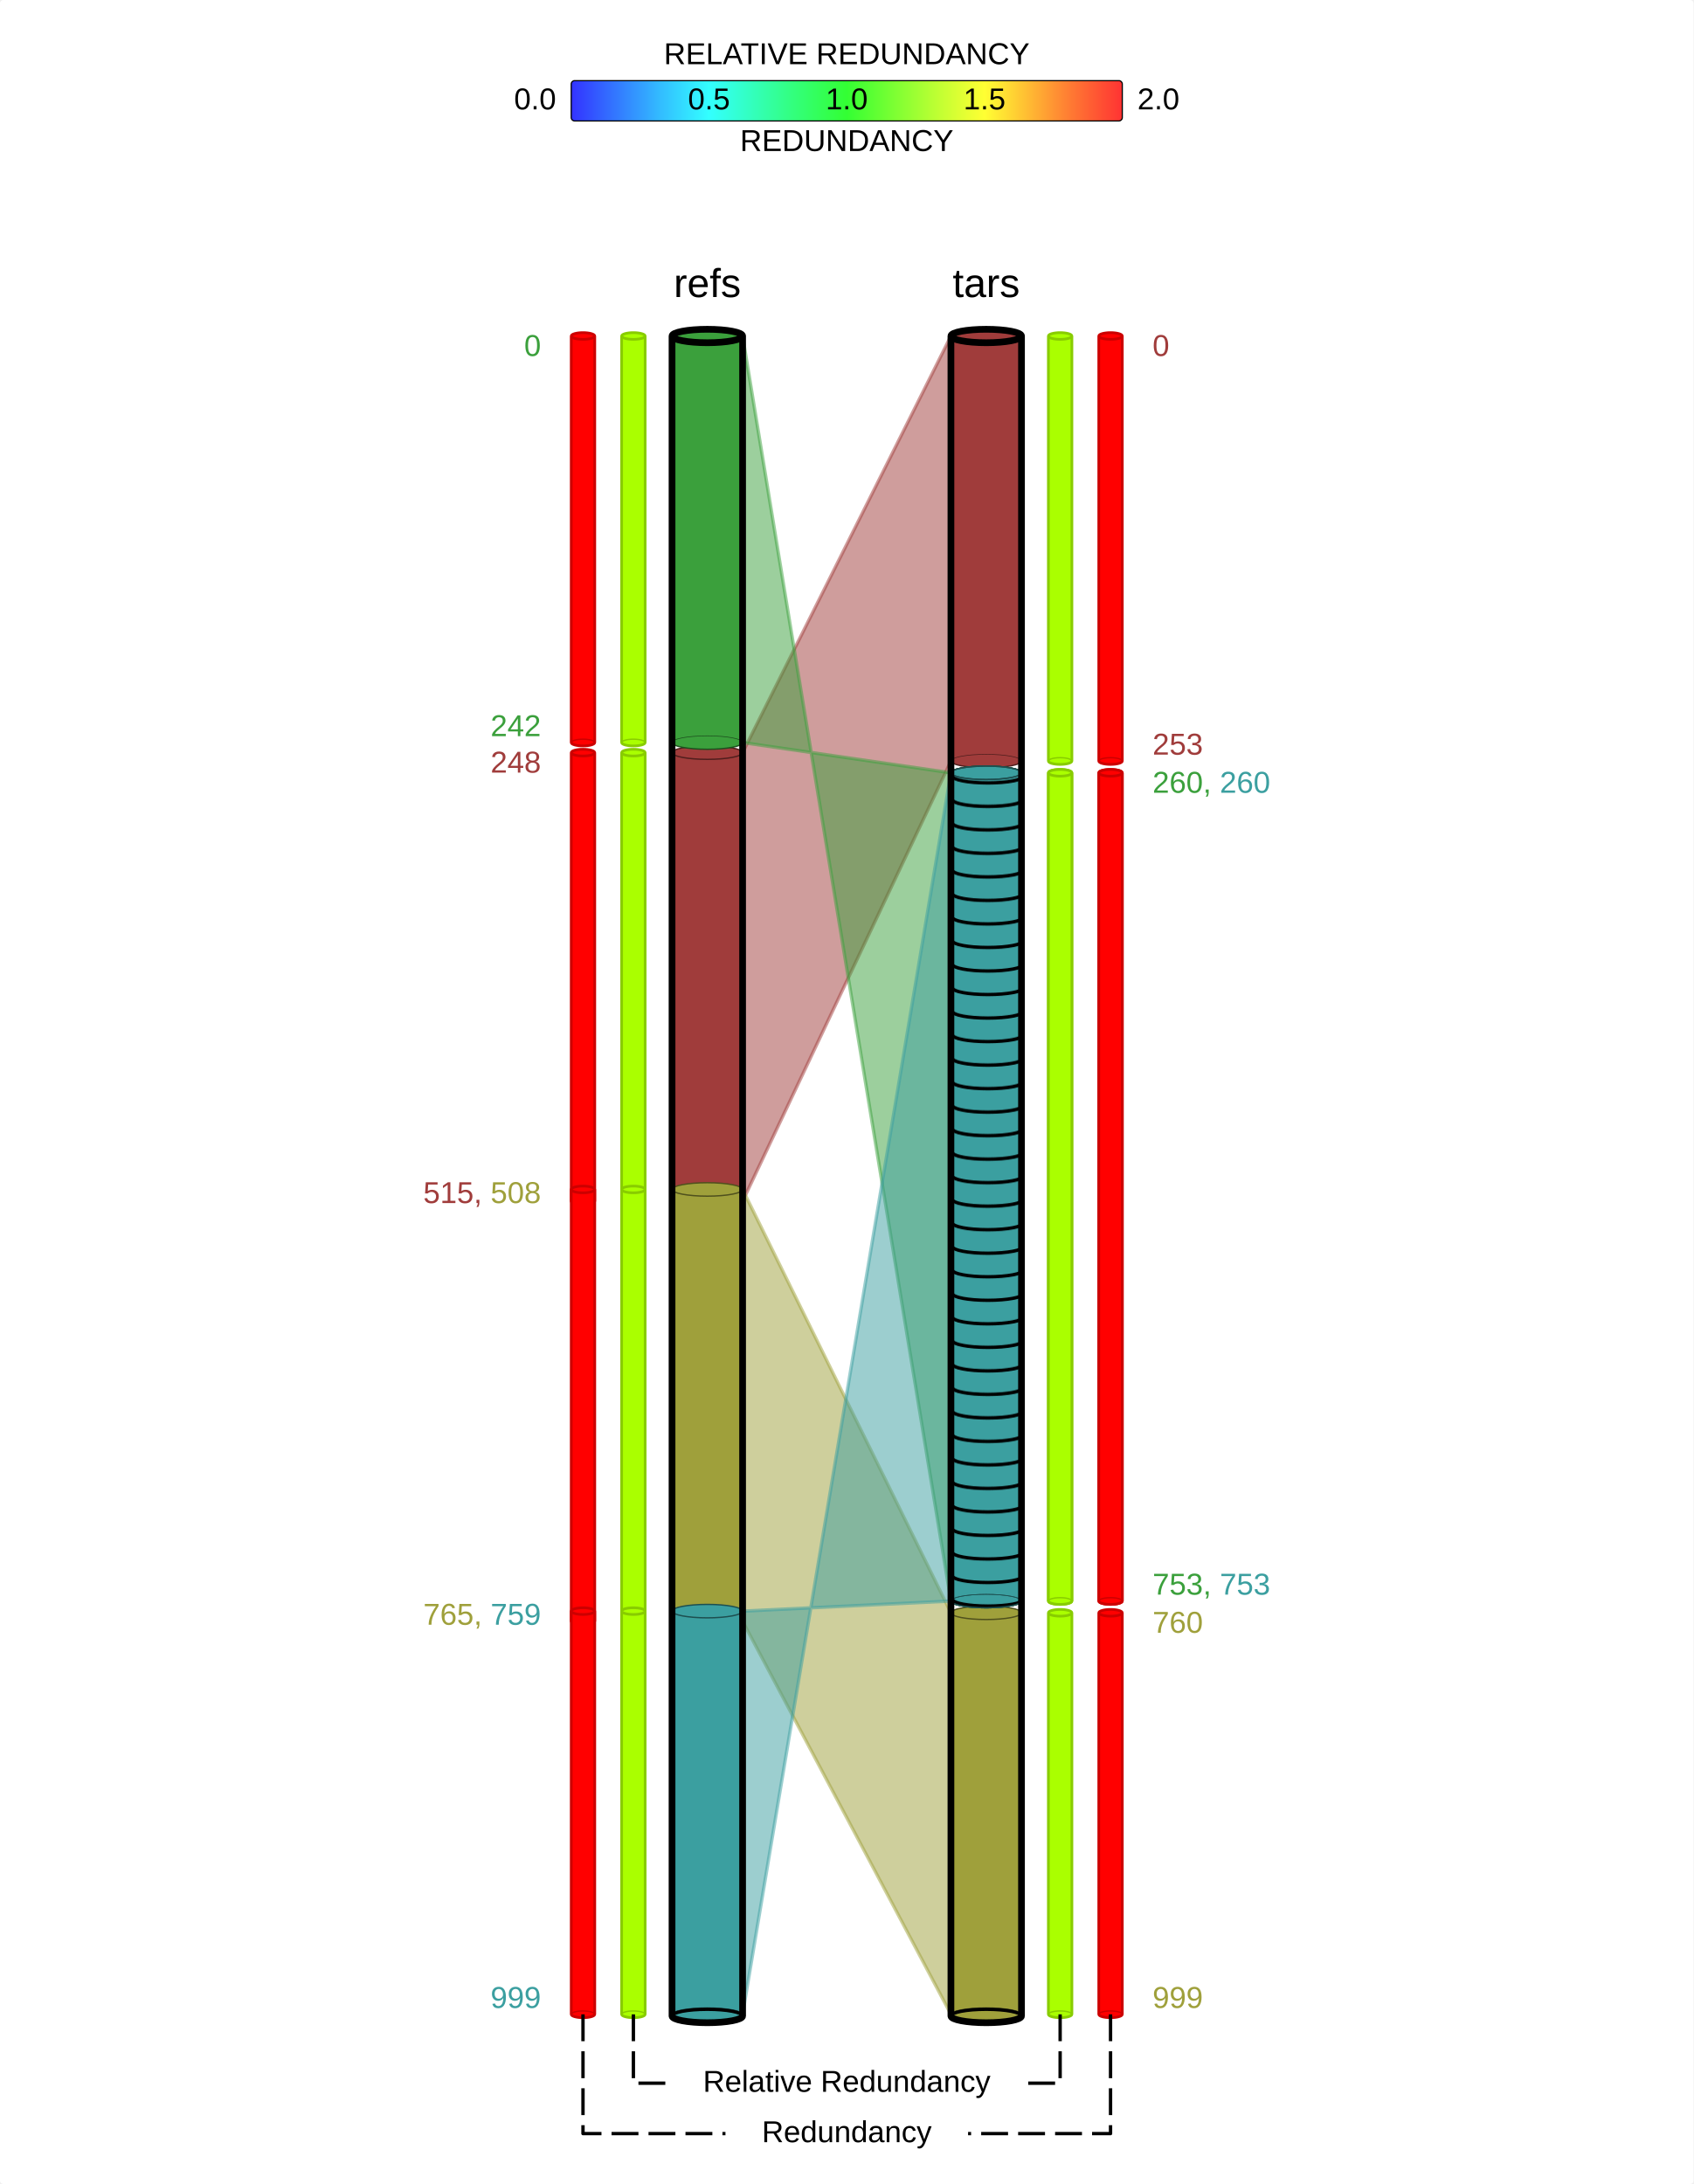
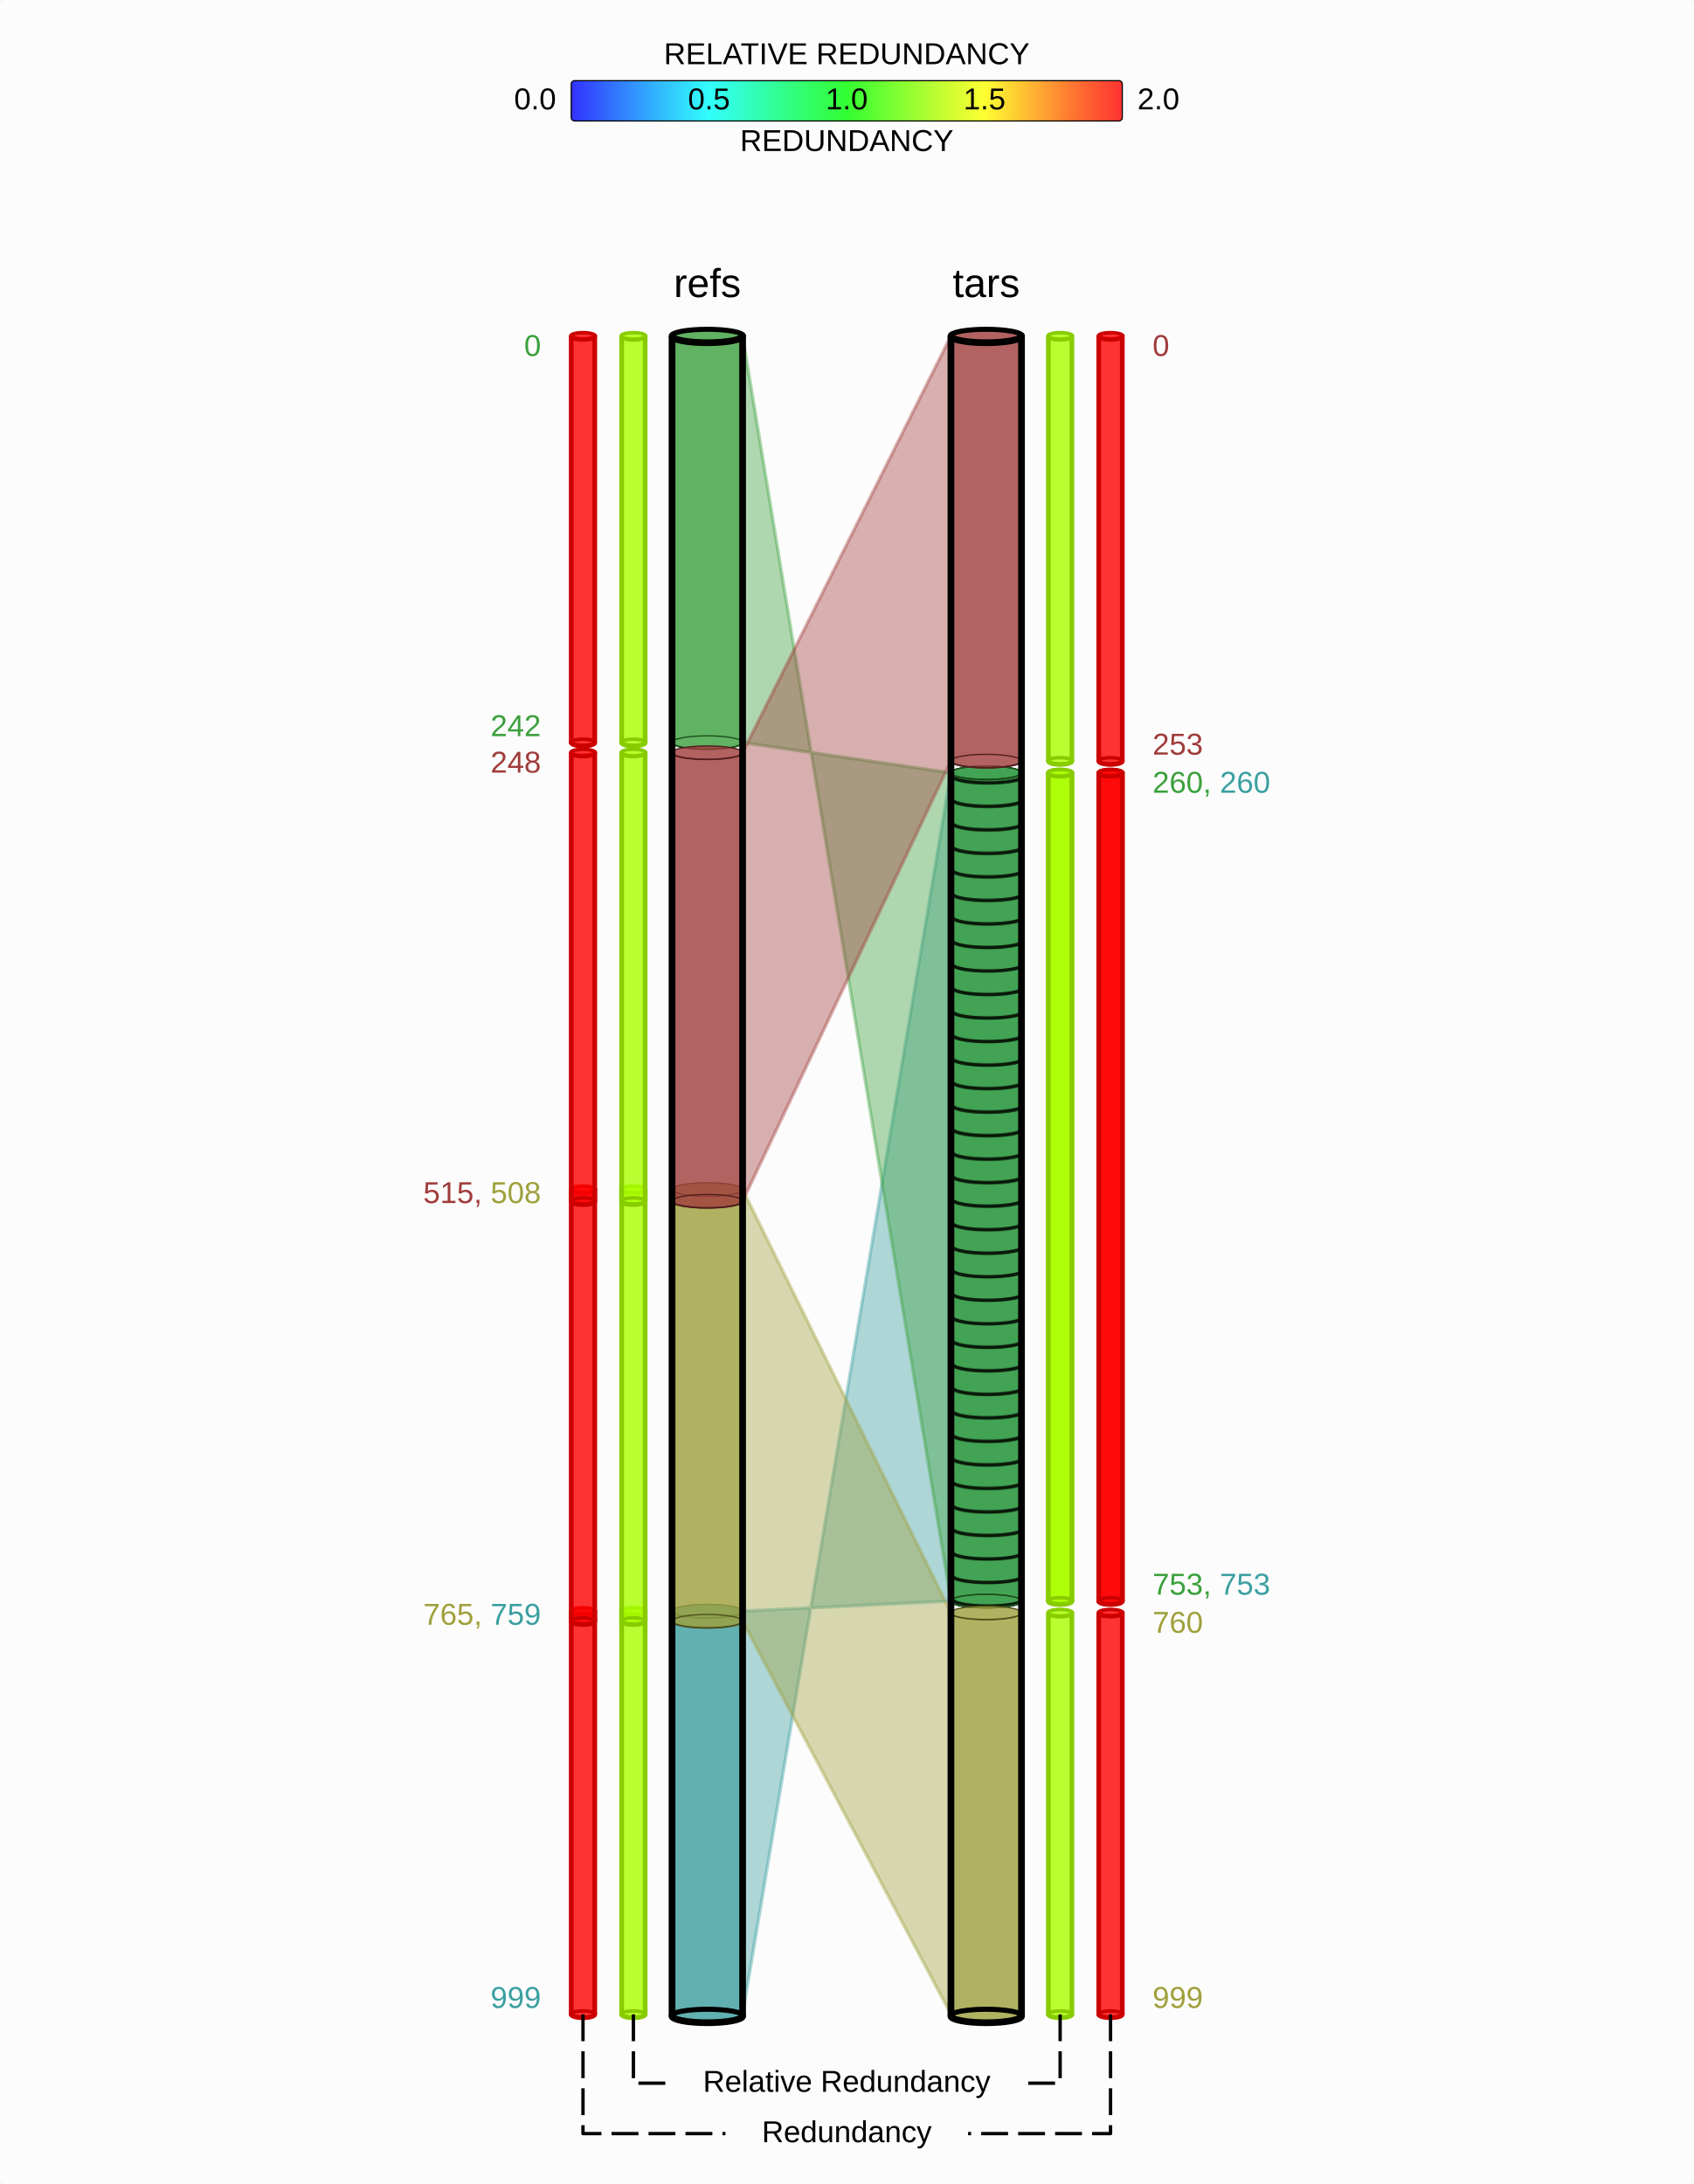
<svg xmlns="http://www.w3.org/2000/svg" width="504" height="650">
  <defs id="ffff">
    <pattern id="Wavy" x="-10.50" y="0.00" width="21.00" height="7.00" patternUnits="userSpaceOnUse">
      <path id="" d="m0,0 a 10.5,2 0 0,0 21,0 " fill="transparent" fill-opacity="0.8" stroke="black" stroke-linejoin="round" stroke-dasharray="" stroke-width="1.00" transform="" />
    </pattern>
  </defs>
  <defs id="ffff">
    <pattern id="WavyWhite" x="-10.50" y="0.00" width="21.00" height="7.00" patternUnits="userSpaceOnUse">
      <path id="" d="m0,0 a 10.5,2 0 0,0 21,0 " fill="transparent" fill-opacity="0.8" stroke="white" stroke-linejoin="round" stroke-dasharray="" stroke-width="1.00" transform="" />
    </pattern>
  </defs>
-   <rect fill="white" stroke="white" stroke-width="0" fill-opacity="1" width="504.00" height="650.00" x="0.00" y="0.00" ry="1" />
+   <rect fill="white" stroke="white" stroke-width="0" fill-opacity="0.8" width="504.00" height="650.00" x="0.00" y="0.00" ry="1" />
  <text id="210.50000085.000000" x="210.50" y="85.00" dx="0" dy="0" dominant-baseline="middle" transform="" font-size="12px" font-weight="normal" font-family="Arial" fill="black" text-align="start" line-height="125%%" text-anchor="middle">refs</text>
  <text id="293.50000085.000000" x="293.50" y="85.00" dx="0" dy="0" dominant-baseline="middle" transform="" font-size="12px" font-weight="normal" font-family="Arial" fill="black" text-align="start" line-height="125%%" text-anchor="middle">tars</text>
  <text id="161.000000100.000000" x="161.00" y="100.00" dx="0" dy="0" dominant-baseline="text-before-edge" transform="" font-size="9px" font-weight="normal" font-family="Arial" fill="black" text-align="start" line-height="125%%" text-anchor="end">
    <tspan id="2" style="fill:#3BA03C">0</tspan>
  </text>
  <text id="161.000000221.000000" x="161.00" y="221.00" dx="0" dy="0" dominant-baseline="text-after-edge" transform="" font-size="9px" font-weight="normal" font-family="Arial" fill="black" text-align="start" line-height="125%%" text-anchor="end">
    <tspan id="2" style="fill:#3BA03C">242</tspan>
  </text>
  <text id="161.000000224.000000" x="161.00" y="224.00" dx="0" dy="0" dominant-baseline="text-before-edge" transform="" font-size="9px" font-weight="normal" font-family="Arial" fill="black" text-align="start" line-height="125%%" text-anchor="end">
    <tspan id="0" style="fill:#A03C3B">248</tspan>
  </text>
  <text id="161.000000355.500000" x="161.00" y="355.50" dx="0" dy="0" dominant-baseline="middle" transform="" font-size="9px" font-weight="normal" font-family="Arial" fill="black" text-align="start" line-height="125%%" text-anchor="end">
    <tspan id="0" style="fill:#A03C3B">515, </tspan>
    <tspan id="1" style="fill:#9FA03B">508</tspan>
  </text>
  <text id="161.000000481.000000" x="161.00" y="481.00" dx="0" dy="0" dominant-baseline="middle" transform="" font-size="9px" font-weight="normal" font-family="Arial" fill="black" text-align="start" line-height="125%%" text-anchor="end">
    <tspan id="1" style="fill:#9FA03B">765, </tspan>
    <tspan id="3" style="fill:#3B9FA0">759</tspan>
  </text>
  <text id="161.000000599.500000" x="161.00" y="599.50" dx="0" dy="0" dominant-baseline="text-after-edge" transform="" font-size="9px" font-weight="normal" font-family="Arial" fill="black" text-align="start" line-height="125%%" text-anchor="end">
    <tspan id="3" style="fill:#3B9FA0">999</tspan>
  </text>
  <text id="343.000000100.000000" x="343.00" y="100.00" dx="0" dy="0" dominant-baseline="text-before-edge" transform="" font-size="9px" font-weight="normal" font-family="Arial" fill="black" text-align="start" line-height="125%%" text-anchor="start">
    <tspan id="0" style="fill:#A03C3B">0</tspan>
  </text>
  <text id="343.000000226.500000" x="343.00" y="226.50" dx="0" dy="0" dominant-baseline="text-after-edge" transform="" font-size="9px" font-weight="normal" font-family="Arial" fill="black" text-align="start" line-height="125%%" text-anchor="start">
    <tspan id="0" style="fill:#A03C3B">253</tspan>
  </text>
  <text id="343.000000230.000000" x="343.00" y="230.00" dx="0" dy="0" dominant-baseline="text-before-edge" transform="" font-size="9px" font-weight="normal" font-family="Arial" fill="black" text-align="start" line-height="125%%" text-anchor="start">
    <tspan id="2" style="fill:#3BA03C">260, </tspan>
    <tspan id="3" style="fill:#3B9FA0">260</tspan>
  </text>
  <text id="343.000000476.500000" x="343.00" y="476.50" dx="0" dy="0" dominant-baseline="text-after-edge" transform="" font-size="9px" font-weight="normal" font-family="Arial" fill="black" text-align="start" line-height="125%%" text-anchor="start">
    <tspan id="2" style="fill:#3BA03C">753, </tspan>
    <tspan id="3" style="fill:#3B9FA0">753</tspan>
  </text>
  <text id="343.000000480.000000" x="343.00" y="480.00" dx="0" dy="0" dominant-baseline="text-before-edge" transform="" font-size="9px" font-weight="normal" font-family="Arial" fill="black" text-align="start" line-height="125%%" text-anchor="start">
    <tspan id="1" style="fill:#9FA03B">760</tspan>
  </text>
  <text id="343.000000599.500000" x="343.00" y="599.50" dx="0" dy="0" dominant-baseline="text-after-edge" transform="" font-size="9px" font-weight="normal" font-family="Arial" fill="black" text-align="start" line-height="125%%" text-anchor="start">
    <tspan id="1" style="fill:#9FA03B">999</tspan>
  </text>
-   <path id="200.000000224.000000" d="M 200,224  v 133.5 a 10.5,2 0 0,0 21,0  v -133.5 a 10.5,2 0 0,0 -21,0  a 10.5,2 0 0,0 21,0 " fill="#A03C3B" fill-opacity="1" stroke="#501E1D" stroke-linejoin="round" stroke-dasharray="" stroke-width="0.40" transform="" />
-   <path id="200.000000224.000000" d="M 200,357.5  a 10.5,2 0 0,1 21,0 " fill="transparent" fill-opacity="1" stroke="#501E1D" stroke-linejoin="round" stroke-dasharray="" stroke-width="0.20" transform="" />
-   <path id="185.000000224.000000" d="M 185,224  v 133.5 a 3.5,1 0 0,0 7,0  v -133.5 a 3.5,1 0 0,0 -7,0  a 3.5,1 0 0,0 7,0 " fill="#aaff00" fill-opacity="1" stroke="#8C0" stroke-linejoin="round" stroke-dasharray="" stroke-width="0.80" transform="" />
-   <path id="185.000000224.000000" d="M 185,357.5  a 3.5,1 0 0,1 7,0 " fill="transparent" fill-opacity="1" stroke="#8C0" stroke-linejoin="round" stroke-dasharray="" stroke-width="0.40" transform="" />
-   <path id="170.000000224.000000" d="M 170,224  v 133.5 a 3.5,1 0 0,0 7,0  v -133.5 a 3.5,1 0 0,0 -7,0  a 3.5,1 0 0,0 7,0 " fill="#ff0000" fill-opacity="1" stroke="#C00" stroke-linejoin="round" stroke-dasharray="" stroke-width="0.80" transform="" />
-   <path id="170.000000224.000000" d="M 170,357.5  a 3.5,1 0 0,1 7,0 " fill="transparent" fill-opacity="1" stroke="#C00" stroke-linejoin="round" stroke-dasharray="" stroke-width="0.40" transform="" />
-   <path id="283.000000100.000000" d="M 283,100  v 126.5 a 10.5,2 0 0,0 21,0  v -126.5 a 10.5,2 0 0,0 -21,0  a 10.5,2 0 0,0 21,0 " fill="#A03C3B" fill-opacity="1" stroke="#501E1D" stroke-linejoin="round" stroke-dasharray="" stroke-width="0.40" transform="" />
-   <path id="283.000000100.000000" d="M 283,226.5  a 10.5,2 0 0,1 21,0 " fill="transparent" fill-opacity="1" stroke="#501E1D" stroke-linejoin="round" stroke-dasharray="" stroke-width="0.20" transform="" />
-   <path id="312.000000100.000000" d="M 312,100  v 126.5 a 3.5,1 0 0,0 7,0  v -126.5 a 3.5,1 0 0,0 -7,0  a 3.5,1 0 0,0 7,0 " fill="#aaff00" fill-opacity="1" stroke="#8C0" stroke-linejoin="round" stroke-dasharray="" stroke-width="0.80" transform="" />
-   <path id="312.000000100.000000" d="M 312,226.5  a 3.5,1 0 0,1 7,0 " fill="transparent" fill-opacity="1" stroke="#8C0" stroke-linejoin="round" stroke-dasharray="" stroke-width="0.40" transform="" />
-   <path id="327.000000100.000000" d="M 327,100  v 126.5 a 3.5,1 0 0,0 7,0  v -126.5 a 3.5,1 0 0,0 -7,0  a 3.5,1 0 0,0 7,0 " fill="#ff0000" fill-opacity="1" stroke="#C00" stroke-linejoin="round" stroke-dasharray="" stroke-width="0.80" transform="" />
-   <path id="327.000000100.000000" d="M 327,226.5  a 3.5,1 0 0,1 7,0 " fill="transparent" fill-opacity="1" stroke="#C00" stroke-linejoin="round" stroke-dasharray="" stroke-width="0.40" transform="" />
-   <polygon points="221.00,224.00 221.00,357.50 283.00,226.50 283.00,100.00 " fill="#A03C3B" stroke="#A03C3B" stroke-width="1" stroke-opacity="0.5" fill-opacity="0.5" />
-   <path id="200.000000354.000000" d="M 200,354  v 128.5 a 10.5,2 0 0,0 21,0  v -128.5 a 10.5,2 0 0,0 -21,0  a 10.5,2 0 0,0 21,0 " fill="#9FA03B" fill-opacity="1" stroke="#4F501D" stroke-linejoin="round" stroke-dasharray="" stroke-width="0.40" transform="" />
-   <path id="200.000000354.000000" d="M 200,482.5  a 10.5,2 0 0,1 21,0 " fill="transparent" fill-opacity="1" stroke="#4F501D" stroke-linejoin="round" stroke-dasharray="" stroke-width="0.20" transform="" />
-   <path id="185.000000354.000000" d="M 185,354  v 128.5 a 3.5,1 0 0,0 7,0  v -128.5 a 3.5,1 0 0,0 -7,0  a 3.5,1 0 0,0 7,0 " fill="#aaff00" fill-opacity="1" stroke="#8C0" stroke-linejoin="round" stroke-dasharray="" stroke-width="0.80" transform="" />
-   <path id="185.000000354.000000" d="M 185,482.5  a 3.5,1 0 0,1 7,0 " fill="transparent" fill-opacity="1" stroke="#8C0" stroke-linejoin="round" stroke-dasharray="" stroke-width="0.40" transform="" />
-   <path id="170.000000354.000000" d="M 170,354  v 128.5 a 3.5,1 0 0,0 7,0  v -128.5 a 3.5,1 0 0,0 -7,0  a 3.5,1 0 0,0 7,0 " fill="#ff0000" fill-opacity="1" stroke="#C00" stroke-linejoin="round" stroke-dasharray="" stroke-width="0.80" transform="" />
-   <path id="170.000000354.000000" d="M 170,482.5  a 3.5,1 0 0,1 7,0 " fill="transparent" fill-opacity="1" stroke="#C00" stroke-linejoin="round" stroke-dasharray="" stroke-width="0.40" transform="" />
-   <path id="283.000000480.000000" d="M 283,480  v 119.5 a 10.5,2 0 0,0 21,0  v -119.5 a 10.5,2 0 0,0 -21,0  a 10.5,2 0 0,0 21,0 " fill="#9FA03B" fill-opacity="1" stroke="#4F501D" stroke-linejoin="round" stroke-dasharray="" stroke-width="0.40" transform="" />
-   <path id="283.000000480.000000" d="M 283,599.5  a 10.5,2 0 0,1 21,0 " fill="transparent" fill-opacity="1" stroke="#4F501D" stroke-linejoin="round" stroke-dasharray="" stroke-width="0.20" transform="" />
-   <path id="312.000000480.000000" d="M 312,480  v 119.5 a 3.5,1 0 0,0 7,0  v -119.5 a 3.5,1 0 0,0 -7,0  a 3.5,1 0 0,0 7,0 " fill="#aaff00" fill-opacity="1" stroke="#8C0" stroke-linejoin="round" stroke-dasharray="" stroke-width="0.80" transform="" />
-   <path id="312.000000480.000000" d="M 312,599.5  a 3.5,1 0 0,1 7,0 " fill="transparent" fill-opacity="1" stroke="#8C0" stroke-linejoin="round" stroke-dasharray="" stroke-width="0.40" transform="" />
-   <path id="327.000000480.000000" d="M 327,480  v 119.5 a 3.5,1 0 0,0 7,0  v -119.5 a 3.5,1 0 0,0 -7,0  a 3.5,1 0 0,0 7,0 " fill="#ff0000" fill-opacity="1" stroke="#C00" stroke-linejoin="round" stroke-dasharray="" stroke-width="0.80" transform="" />
-   <path id="327.000000480.000000" d="M 327,599.5  a 3.5,1 0 0,1 7,0 " fill="transparent" fill-opacity="1" stroke="#C00" stroke-linejoin="round" stroke-dasharray="" stroke-width="0.40" transform="" />
-   <polygon points="221.00,354.00 221.00,482.50 283.00,599.50 283.00,480.00 " fill="#9FA03B" stroke="#9FA03B" stroke-width="1" stroke-opacity="0.5" fill-opacity="0.5" />
-   <path id="200.000000100.000000" d="M 200,100  v 121 a 10.5,2 0 0,0 21,0  v -121 a 10.5,2 0 0,0 -21,0  a 10.5,2 0 0,0 21,0 " fill="#3BA03C" fill-opacity="1" stroke="#1D501E" stroke-linejoin="round" stroke-dasharray="" stroke-width="0.40" transform="" />
-   <path id="200.000000100.000000" d="M 200,221  a 10.5,2 0 0,1 21,0 " fill="transparent" fill-opacity="1" stroke="#1D501E" stroke-linejoin="round" stroke-dasharray="" stroke-width="0.20" transform="" />
-   <path id="185.000000100.000000" d="M 185,100  v 121 a 3.5,1 0 0,0 7,0  v -121 a 3.5,1 0 0,0 -7,0  a 3.5,1 0 0,0 7,0 " fill="#aaff00" fill-opacity="1" stroke="#8C0" stroke-linejoin="round" stroke-dasharray="" stroke-width="0.80" transform="" />
-   <path id="185.000000100.000000" d="M 185,221  a 3.5,1 0 0,1 7,0 " fill="transparent" fill-opacity="1" stroke="#8C0" stroke-linejoin="round" stroke-dasharray="" stroke-width="0.40" transform="" />
-   <path id="170.000000100.000000" d="M 170,100  v 121 a 3.5,1 0 0,0 7,0  v -121 a 3.5,1 0 0,0 -7,0  a 3.5,1 0 0,0 7,0 " fill="#ff0000" fill-opacity="1" stroke="#C00" stroke-linejoin="round" stroke-dasharray="" stroke-width="0.80" transform="" />
-   <path id="170.000000100.000000" d="M 170,221  a 3.5,1 0 0,1 7,0 " fill="transparent" fill-opacity="1" stroke="#C00" stroke-linejoin="round" stroke-dasharray="" stroke-width="0.40" transform="" />
-   <path id="283.000000230.000000" d="M 283,230  v 246.5 a 10.5,2 0 0,0 21,0  v -246.5 a 10.5,2 0 0,0 -21,0  a 10.5,2 0 0,0 21,0 " fill="#3BA03C" fill-opacity="1" stroke="#1D501E" stroke-linejoin="round" stroke-dasharray="" stroke-width="0.40" transform="" />
-   <path id="283.000000230.000000" d="M 283,476.5  a 10.5,2 0 0,1 21,0 " fill="transparent" fill-opacity="1" stroke="#1D501E" stroke-linejoin="round" stroke-dasharray="" stroke-width="0.20" transform="" />
-   <path id="283.000000230.000000" d="M 283,230  v 246.5 a 10.5,2 0 0,0 21,0  v -246.5 a 10.5,2 0 0,0 -21,0  a 10.5,2 0 0,0 21,0 " fill="url(#Wavy)" fill-opacity="1" stroke="#1D501E" stroke-linejoin="round" stroke-dasharray="" stroke-width="0.40" transform="" />
-   <path id="283.000000230.000000" d="M 283,476.5  a 10.5,2 0 0,1 21,0 " fill="transparent" fill-opacity="1" stroke="#1D501E" stroke-linejoin="round" stroke-dasharray="" stroke-width="0.20" transform="" />
-   <path id="312.000000230.000000" d="M 312,230  v 246.5 a 3.5,1 0 0,0 7,0  v -246.5 a 3.5,1 0 0,0 -7,0  a 3.5,1 0 0,0 7,0 " fill="#aaff00" fill-opacity="1" stroke="#8C0" stroke-linejoin="round" stroke-dasharray="" stroke-width="0.80" transform="" />
-   <path id="312.000000230.000000" d="M 312,476.5  a 3.5,1 0 0,1 7,0 " fill="transparent" fill-opacity="1" stroke="#8C0" stroke-linejoin="round" stroke-dasharray="" stroke-width="0.40" transform="" />
-   <path id="327.000000230.000000" d="M 327,230  v 246.5 a 3.5,1 0 0,0 7,0  v -246.5 a 3.5,1 0 0,0 -7,0  a 3.5,1 0 0,0 7,0 " fill="#ff0000" fill-opacity="1" stroke="#C00" stroke-linejoin="round" stroke-dasharray="" stroke-width="0.80" transform="" />
-   <path id="327.000000230.000000" d="M 327,476.5  a 3.5,1 0 0,1 7,0 " fill="transparent" fill-opacity="1" stroke="#C00" stroke-linejoin="round" stroke-dasharray="" stroke-width="0.40" transform="" />
-   <polygon points="221.00,100.00 221.00,221.00 283.00,230.00 283.00,476.50 " fill="#3BA03C" stroke="#3BA03C" stroke-width="1" stroke-opacity="0.5" fill-opacity="0.5" />
-   <path id="200.000000479.500000" d="M 200,479.5  v 120 a 10.5,2 0 0,0 21,0  v -120 a 10.5,2 0 0,0 -21,0  a 10.5,2 0 0,0 21,0 " fill="#3B9FA0" fill-opacity="1" stroke="#1D4F50" stroke-linejoin="round" stroke-dasharray="" stroke-width="0.40" transform="" />
-   <path id="200.000000479.500000" d="M 200,599.5  a 10.5,2 0 0,1 21,0 " fill="transparent" fill-opacity="1" stroke="#1D4F50" stroke-linejoin="round" stroke-dasharray="" stroke-width="0.20" transform="" />
-   <path id="185.000000479.500000" d="M 185,479.5  v 120 a 3.5,1 0 0,0 7,0  v -120 a 3.5,1 0 0,0 -7,0  a 3.5,1 0 0,0 7,0 " fill="#aaff00" fill-opacity="1" stroke="#8C0" stroke-linejoin="round" stroke-dasharray="" stroke-width="0.80" transform="" />
-   <path id="185.000000479.500000" d="M 185,599.5  a 3.5,1 0 0,1 7,0 " fill="transparent" fill-opacity="1" stroke="#8C0" stroke-linejoin="round" stroke-dasharray="" stroke-width="0.40" transform="" />
-   <path id="170.000000479.500000" d="M 170,479.5  v 120 a 3.5,1 0 0,0 7,0  v -120 a 3.5,1 0 0,0 -7,0  a 3.5,1 0 0,0 7,0 " fill="#ff0000" fill-opacity="1" stroke="#C00" stroke-linejoin="round" stroke-dasharray="" stroke-width="0.80" transform="" />
-   <path id="170.000000479.500000" d="M 170,599.5  a 3.5,1 0 0,1 7,0 " fill="transparent" fill-opacity="1" stroke="#C00" stroke-linejoin="round" stroke-dasharray="" stroke-width="0.40" transform="" />
-   <path id="283.000000230.000000" d="M 283,230  v 246.5 a 10.5,2 0 0,0 21,0  v -246.5 a 10.5,2 0 0,0 -21,0  a 10.5,2 0 0,0 21,0 " fill="#3B9FA0" fill-opacity="1" stroke="#1D4F50" stroke-linejoin="round" stroke-dasharray="" stroke-width="0.40" transform="" />
-   <path id="283.000000230.000000" d="M 283,476.5  a 10.5,2 0 0,1 21,0 " fill="transparent" fill-opacity="1" stroke="#1D4F50" stroke-linejoin="round" stroke-dasharray="" stroke-width="0.20" transform="" />
-   <path id="283.000000230.000000" d="M 283,230  v 246.5 a 10.5,2 0 0,0 21,0  v -246.5 a 10.5,2 0 0,0 -21,0  a 10.5,2 0 0,0 21,0 " fill="url(#Wavy)" fill-opacity="1" stroke="#1D4F50" stroke-linejoin="round" stroke-dasharray="" stroke-width="0.40" transform="" />
-   <path id="283.000000230.000000" d="M 283,476.5  a 10.5,2 0 0,1 21,0 " fill="transparent" fill-opacity="1" stroke="#1D4F50" stroke-linejoin="round" stroke-dasharray="" stroke-width="0.20" transform="" />
-   <path id="312.000000230.000000" d="M 312,230  v 246.5 a 3.5,1 0 0,0 7,0  v -246.5 a 3.5,1 0 0,0 -7,0  a 3.5,1 0 0,0 7,0 " fill="#aaff00" fill-opacity="1" stroke="#8C0" stroke-linejoin="round" stroke-dasharray="" stroke-width="0.80" transform="" />
-   <path id="312.000000230.000000" d="M 312,476.5  a 3.5,1 0 0,1 7,0 " fill="transparent" fill-opacity="1" stroke="#8C0" stroke-linejoin="round" stroke-dasharray="" stroke-width="0.40" transform="" />
-   <path id="327.000000230.000000" d="M 327,230  v 246.5 a 3.5,1 0 0,0 7,0  v -246.5 a 3.5,1 0 0,0 -7,0  a 3.5,1 0 0,0 7,0 " fill="#ff0000" fill-opacity="1" stroke="#C00" stroke-linejoin="round" stroke-dasharray="" stroke-width="0.80" transform="" />
-   <path id="327.000000230.000000" d="M 327,476.5  a 3.5,1 0 0,1 7,0 " fill="transparent" fill-opacity="1" stroke="#C00" stroke-linejoin="round" stroke-dasharray="" stroke-width="0.40" transform="" />
-   <polygon points="221.00,479.50 221.00,599.50 283.00,230.00 283.00,476.50 " fill="#3B9FA0" stroke="#3B9FA0" stroke-width="1" stroke-opacity="0.5" fill-opacity="0.5" />
-   <path id="200.000000100.000000" d="M 200,100  v 500 a 10.5,2 0 0,0 21,0  v -500 a 10.5,2 0 0,0 -21,0  a 10.5,2 0 0,0 21,0 " fill="transparent" fill-opacity="0.8" stroke="black" stroke-linejoin="round" stroke-dasharray="" stroke-width="2.00" transform="" />
-   <path id="200.000000100.000000" d="M 200,600  a 10.5,2 0 0,1 21,0 " fill="transparent" fill-opacity="0.8" stroke="black" stroke-linejoin="round" stroke-dasharray="" stroke-width="1.00" transform="" />
-   <path id="283.000000100.000000" d="M 283,100  v 500 a 10.5,2 0 0,0 21,0  v -500 a 10.5,2 0 0,0 -21,0  a 10.5,2 0 0,0 21,0 " fill="transparent" fill-opacity="0.8" stroke="black" stroke-linejoin="round" stroke-dasharray="" stroke-width="2.00" transform="" />
-   <path id="283.000000100.000000" d="M 283,600  a 10.5,2 0 0,1 21,0 " fill="transparent" fill-opacity="0.8" stroke="black" stroke-linejoin="round" stroke-dasharray="" stroke-width="1.00" transform="" />
+   <path id="200.000000479.500000" d="M 200,479.5  v 120 a 10.5,2 0 0,0 21,0  v -120 a 10.5,2 0 0,1 -21,0 " fill="#3B9FA0" fill-opacity="0.8" stroke="#1D4F50" stroke-linejoin="round" stroke-dasharray="" stroke-width="0.50" transform="" />
+   <ellipse cx="210.5" cy="479.5" rx="10.562" ry="2" fill="#3B9FA0" fill-opacity="0.8" stroke="#1D4F50" stroke-width="0.375" />
+   <ellipse cx="210.5" cy="599.5" rx="10.562" ry="2" fill="transparent" fill-opacity="0.8" stroke="#1D4F50" stroke-width="0.375" />
+   <path id="185.000000479.500000" d="M 185,479.5  v 120 a 3.5,1 0 0,0 7,0  v -120 a 3.5,1 0 0,1 -7,0 " fill="#aaff00" fill-opacity="0.8" stroke="#8C0" stroke-linejoin="round" stroke-dasharray="" stroke-width="1.40" transform="" />
+   <ellipse cx="188.5" cy="479.5" rx="3.675" ry="1" fill="#aaff00" fill-opacity="0.8" stroke="#8C0" stroke-width="1.05" />
+   <ellipse cx="188.5" cy="599.5" rx="3.675" ry="1" fill="transparent" fill-opacity="0.8" stroke="#8C0" stroke-width="1.05" />
+   <path id="170.000000479.500000" d="M 170,479.5  v 120 a 3.5,1 0 0,0 7,0  v -120 a 3.5,1 0 0,1 -7,0 " fill="#ff0000" fill-opacity="0.8" stroke="#C00" stroke-linejoin="round" stroke-dasharray="" stroke-width="1.40" transform="" />
+   <ellipse cx="173.5" cy="479.5" rx="3.675" ry="1" fill="#ff0000" fill-opacity="0.8" stroke="#C00" stroke-width="1.05" />
+   <ellipse cx="173.5" cy="599.5" rx="3.675" ry="1" fill="transparent" fill-opacity="0.8" stroke="#C00" stroke-width="1.05" />
+   <path id="283.000000230.000000" d="M 283,230  v 246.5 a 10.5,2 0 0,0 21,0  v -246.5 a 10.5,2 0 0,1 -21,0 " fill="#3B9FA0" fill-opacity="0.8" stroke="#1D4F50" stroke-linejoin="round" stroke-dasharray="" stroke-width="0.50" transform="" />
+   <ellipse cx="293.5" cy="230" rx="10.562" ry="2" fill="#3B9FA0" fill-opacity="0.8" stroke="#1D4F50" stroke-width="0.375" />
+   <ellipse cx="293.5" cy="476.5" rx="10.562" ry="2" fill="transparent" fill-opacity="0.8" stroke="#1D4F50" stroke-width="0.375" />
+   <path id="283.000000230.000000" d="M 283,230  v 246.5 a 10.5,2 0 0,0 21,0  v -246.5 a 10.5,2 0 0,1 -21,0 " fill="url(#Wavy)" fill-opacity="0.8" stroke="#1D4F50" stroke-linejoin="round" stroke-dasharray="" stroke-width="0.50" transform="" />
+   <ellipse cx="293.5" cy="230" rx="10.562" ry="2" fill="url(#Wavy)" fill-opacity="0.8" stroke="#1D4F50" stroke-width="0.375" />
+   <ellipse cx="293.5" cy="476.5" rx="10.562" ry="2" fill="transparent" fill-opacity="0.8" stroke="#1D4F50" stroke-width="0.375" />
+   <path id="312.000000230.000000" d="M 312,230  v 246.5 a 3.5,1 0 0,0 7,0  v -246.5 a 3.5,1 0 0,1 -7,0 " fill="#aaff00" fill-opacity="0.8" stroke="#8C0" stroke-linejoin="round" stroke-dasharray="" stroke-width="1.40" transform="" />
+   <ellipse cx="315.5" cy="230" rx="3.675" ry="1" fill="#aaff00" fill-opacity="0.8" stroke="#8C0" stroke-width="1.05" />
+   <ellipse cx="315.5" cy="476.5" rx="3.675" ry="1" fill="transparent" fill-opacity="0.8" stroke="#8C0" stroke-width="1.05" />
+   <path id="327.000000230.000000" d="M 327,230  v 246.5 a 3.5,1 0 0,0 7,0  v -246.5 a 3.5,1 0 0,1 -7,0 " fill="#ff0000" fill-opacity="0.8" stroke="#C00" stroke-linejoin="round" stroke-dasharray="" stroke-width="1.40" transform="" />
+   <ellipse cx="330.5" cy="230" rx="3.675" ry="1" fill="#ff0000" fill-opacity="0.8" stroke="#C00" stroke-width="1.05" />
+   <ellipse cx="330.5" cy="476.5" rx="3.675" ry="1" fill="transparent" fill-opacity="0.8" stroke="#C00" stroke-width="1.05" />
+   <polygon points="221.00,479.50 221.00,599.50 283.00,230.00 283.00,476.50 " fill="#3B9FA0" stroke="#3B9FA0" stroke-width="1" stroke-opacity="0.4" fill-opacity="0.4" />
+   <path id="200.000000100.000000" d="M 200,100  v 121 a 10.5,2 0 0,0 21,0  v -121 a 10.5,2 0 0,1 -21,0 " fill="#3BA03C" fill-opacity="0.8" stroke="#1D501E" stroke-linejoin="round" stroke-dasharray="" stroke-width="0.50" transform="" />
+   <ellipse cx="210.5" cy="100" rx="10.562" ry="2" fill="#3BA03C" fill-opacity="0.8" stroke="#1D501E" stroke-width="0.375" />
+   <ellipse cx="210.5" cy="221" rx="10.562" ry="2" fill="transparent" fill-opacity="0.8" stroke="#1D501E" stroke-width="0.375" />
+   <path id="185.000000100.000000" d="M 185,100  v 121 a 3.5,1 0 0,0 7,0  v -121 a 3.5,1 0 0,1 -7,0 " fill="#aaff00" fill-opacity="0.8" stroke="#8C0" stroke-linejoin="round" stroke-dasharray="" stroke-width="1.40" transform="" />
+   <ellipse cx="188.5" cy="100" rx="3.675" ry="1" fill="#aaff00" fill-opacity="0.8" stroke="#8C0" stroke-width="1.05" />
+   <ellipse cx="188.5" cy="221" rx="3.675" ry="1" fill="transparent" fill-opacity="0.8" stroke="#8C0" stroke-width="1.05" />
+   <path id="170.000000100.000000" d="M 170,100  v 121 a 3.5,1 0 0,0 7,0  v -121 a 3.5,1 0 0,1 -7,0 " fill="#ff0000" fill-opacity="0.8" stroke="#C00" stroke-linejoin="round" stroke-dasharray="" stroke-width="1.40" transform="" />
+   <ellipse cx="173.5" cy="100" rx="3.675" ry="1" fill="#ff0000" fill-opacity="0.8" stroke="#C00" stroke-width="1.05" />
+   <ellipse cx="173.5" cy="221" rx="3.675" ry="1" fill="transparent" fill-opacity="0.8" stroke="#C00" stroke-width="1.05" />
+   <path id="283.000000230.000000" d="M 283,230  v 246.5 a 10.5,2 0 0,0 21,0  v -246.5 a 10.5,2 0 0,1 -21,0 " fill="#3BA03C" fill-opacity="0.8" stroke="#1D501E" stroke-linejoin="round" stroke-dasharray="" stroke-width="0.50" transform="" />
+   <ellipse cx="293.5" cy="230" rx="10.562" ry="2" fill="#3BA03C" fill-opacity="0.8" stroke="#1D501E" stroke-width="0.375" />
+   <ellipse cx="293.5" cy="476.5" rx="10.562" ry="2" fill="transparent" fill-opacity="0.8" stroke="#1D501E" stroke-width="0.375" />
+   <path id="283.000000230.000000" d="M 283,230  v 246.5 a 10.5,2 0 0,0 21,0  v -246.5 a 10.5,2 0 0,1 -21,0 " fill="url(#Wavy)" fill-opacity="0.8" stroke="#1D501E" stroke-linejoin="round" stroke-dasharray="" stroke-width="0.50" transform="" />
+   <ellipse cx="293.5" cy="230" rx="10.562" ry="2" fill="url(#Wavy)" fill-opacity="0.8" stroke="#1D501E" stroke-width="0.375" />
+   <ellipse cx="293.5" cy="476.5" rx="10.562" ry="2" fill="transparent" fill-opacity="0.8" stroke="#1D501E" stroke-width="0.375" />
+   <path id="312.000000230.000000" d="M 312,230  v 246.5 a 3.5,1 0 0,0 7,0  v -246.5 a 3.5,1 0 0,1 -7,0 " fill="#aaff00" fill-opacity="0.8" stroke="#8C0" stroke-linejoin="round" stroke-dasharray="" stroke-width="1.40" transform="" />
+   <ellipse cx="315.5" cy="230" rx="3.675" ry="1" fill="#aaff00" fill-opacity="0.8" stroke="#8C0" stroke-width="1.05" />
+   <ellipse cx="315.5" cy="476.5" rx="3.675" ry="1" fill="transparent" fill-opacity="0.8" stroke="#8C0" stroke-width="1.05" />
+   <path id="327.000000230.000000" d="M 327,230  v 246.5 a 3.5,1 0 0,0 7,0  v -246.5 a 3.5,1 0 0,1 -7,0 " fill="#ff0000" fill-opacity="0.8" stroke="#C00" stroke-linejoin="round" stroke-dasharray="" stroke-width="1.40" transform="" />
+   <ellipse cx="330.5" cy="230" rx="3.675" ry="1" fill="#ff0000" fill-opacity="0.8" stroke="#C00" stroke-width="1.05" />
+   <ellipse cx="330.5" cy="476.5" rx="3.675" ry="1" fill="transparent" fill-opacity="0.8" stroke="#C00" stroke-width="1.05" />
+   <polygon points="221.00,100.00 221.00,221.00 283.00,230.00 283.00,476.50 " fill="#3BA03C" stroke="#3BA03C" stroke-width="1" stroke-opacity="0.4" fill-opacity="0.4" />
+   <path id="200.000000354.000000" d="M 200,354  v 128.5 a 10.5,2 0 0,0 21,0  v -128.5 a 10.5,2 0 0,1 -21,0 " fill="#9FA03B" fill-opacity="0.8" stroke="#4F501D" stroke-linejoin="round" stroke-dasharray="" stroke-width="0.50" transform="" />
+   <ellipse cx="210.5" cy="354" rx="10.562" ry="2" fill="#9FA03B" fill-opacity="0.8" stroke="#4F501D" stroke-width="0.375" />
+   <ellipse cx="210.5" cy="482.5" rx="10.562" ry="2" fill="transparent" fill-opacity="0.8" stroke="#4F501D" stroke-width="0.375" />
+   <path id="185.000000354.000000" d="M 185,354  v 128.5 a 3.5,1 0 0,0 7,0  v -128.5 a 3.5,1 0 0,1 -7,0 " fill="#aaff00" fill-opacity="0.8" stroke="#8C0" stroke-linejoin="round" stroke-dasharray="" stroke-width="1.40" transform="" />
+   <ellipse cx="188.5" cy="354" rx="3.675" ry="1" fill="#aaff00" fill-opacity="0.8" stroke="#8C0" stroke-width="1.05" />
+   <ellipse cx="188.5" cy="482.5" rx="3.675" ry="1" fill="transparent" fill-opacity="0.8" stroke="#8C0" stroke-width="1.05" />
+   <path id="170.000000354.000000" d="M 170,354  v 128.5 a 3.5,1 0 0,0 7,0  v -128.5 a 3.5,1 0 0,1 -7,0 " fill="#ff0000" fill-opacity="0.8" stroke="#C00" stroke-linejoin="round" stroke-dasharray="" stroke-width="1.40" transform="" />
+   <ellipse cx="173.5" cy="354" rx="3.675" ry="1" fill="#ff0000" fill-opacity="0.8" stroke="#C00" stroke-width="1.05" />
+   <ellipse cx="173.5" cy="482.5" rx="3.675" ry="1" fill="transparent" fill-opacity="0.8" stroke="#C00" stroke-width="1.05" />
+   <path id="283.000000480.000000" d="M 283,480  v 119.5 a 10.5,2 0 0,0 21,0  v -119.5 a 10.5,2 0 0,1 -21,0 " fill="#9FA03B" fill-opacity="0.8" stroke="#4F501D" stroke-linejoin="round" stroke-dasharray="" stroke-width="0.50" transform="" />
+   <ellipse cx="293.5" cy="480" rx="10.562" ry="2" fill="#9FA03B" fill-opacity="0.8" stroke="#4F501D" stroke-width="0.375" />
+   <ellipse cx="293.5" cy="599.5" rx="10.562" ry="2" fill="transparent" fill-opacity="0.8" stroke="#4F501D" stroke-width="0.375" />
+   <path id="312.000000480.000000" d="M 312,480  v 119.5 a 3.5,1 0 0,0 7,0  v -119.5 a 3.5,1 0 0,1 -7,0 " fill="#aaff00" fill-opacity="0.8" stroke="#8C0" stroke-linejoin="round" stroke-dasharray="" stroke-width="1.40" transform="" />
+   <ellipse cx="315.5" cy="480" rx="3.675" ry="1" fill="#aaff00" fill-opacity="0.8" stroke="#8C0" stroke-width="1.05" />
+   <ellipse cx="315.5" cy="599.5" rx="3.675" ry="1" fill="transparent" fill-opacity="0.8" stroke="#8C0" stroke-width="1.05" />
+   <path id="327.000000480.000000" d="M 327,480  v 119.5 a 3.5,1 0 0,0 7,0  v -119.5 a 3.5,1 0 0,1 -7,0 " fill="#ff0000" fill-opacity="0.8" stroke="#C00" stroke-linejoin="round" stroke-dasharray="" stroke-width="1.40" transform="" />
+   <ellipse cx="330.5" cy="480" rx="3.675" ry="1" fill="#ff0000" fill-opacity="0.8" stroke="#C00" stroke-width="1.05" />
+   <ellipse cx="330.5" cy="599.5" rx="3.675" ry="1" fill="transparent" fill-opacity="0.8" stroke="#C00" stroke-width="1.05" />
+   <polygon points="221.00,354.00 221.00,482.50 283.00,599.50 283.00,480.00 " fill="#9FA03B" stroke="#9FA03B" stroke-width="1" stroke-opacity="0.4" fill-opacity="0.4" />
+   <path id="200.000000224.000000" d="M 200,224  v 133.5 a 10.5,2 0 0,0 21,0  v -133.5 a 10.5,2 0 0,1 -21,0 " fill="#A03C3B" fill-opacity="0.8" stroke="#501E1D" stroke-linejoin="round" stroke-dasharray="" stroke-width="0.50" transform="" />
+   <ellipse cx="210.5" cy="224" rx="10.562" ry="2" fill="#A03C3B" fill-opacity="0.8" stroke="#501E1D" stroke-width="0.375" />
+   <ellipse cx="210.5" cy="357.5" rx="10.562" ry="2" fill="transparent" fill-opacity="0.8" stroke="#501E1D" stroke-width="0.375" />
+   <path id="185.000000224.000000" d="M 185,224  v 133.5 a 3.5,1 0 0,0 7,0  v -133.5 a 3.5,1 0 0,1 -7,0 " fill="#aaff00" fill-opacity="0.8" stroke="#8C0" stroke-linejoin="round" stroke-dasharray="" stroke-width="1.40" transform="" />
+   <ellipse cx="188.5" cy="224" rx="3.675" ry="1" fill="#aaff00" fill-opacity="0.8" stroke="#8C0" stroke-width="1.05" />
+   <ellipse cx="188.5" cy="357.5" rx="3.675" ry="1" fill="transparent" fill-opacity="0.8" stroke="#8C0" stroke-width="1.05" />
+   <path id="170.000000224.000000" d="M 170,224  v 133.5 a 3.5,1 0 0,0 7,0  v -133.5 a 3.5,1 0 0,1 -7,0 " fill="#ff0000" fill-opacity="0.8" stroke="#C00" stroke-linejoin="round" stroke-dasharray="" stroke-width="1.40" transform="" />
+   <ellipse cx="173.5" cy="224" rx="3.675" ry="1" fill="#ff0000" fill-opacity="0.8" stroke="#C00" stroke-width="1.05" />
+   <ellipse cx="173.5" cy="357.5" rx="3.675" ry="1" fill="transparent" fill-opacity="0.8" stroke="#C00" stroke-width="1.05" />
+   <path id="283.000000100.000000" d="M 283,100  v 126.5 a 10.5,2 0 0,0 21,0  v -126.5 a 10.5,2 0 0,1 -21,0 " fill="#A03C3B" fill-opacity="0.8" stroke="#501E1D" stroke-linejoin="round" stroke-dasharray="" stroke-width="0.50" transform="" />
+   <ellipse cx="293.5" cy="100" rx="10.562" ry="2" fill="#A03C3B" fill-opacity="0.8" stroke="#501E1D" stroke-width="0.375" />
+   <ellipse cx="293.5" cy="226.5" rx="10.562" ry="2" fill="transparent" fill-opacity="0.8" stroke="#501E1D" stroke-width="0.375" />
+   <path id="312.000000100.000000" d="M 312,100  v 126.5 a 3.5,1 0 0,0 7,0  v -126.5 a 3.5,1 0 0,1 -7,0 " fill="#aaff00" fill-opacity="0.8" stroke="#8C0" stroke-linejoin="round" stroke-dasharray="" stroke-width="1.40" transform="" />
+   <ellipse cx="315.5" cy="100" rx="3.675" ry="1" fill="#aaff00" fill-opacity="0.8" stroke="#8C0" stroke-width="1.05" />
+   <ellipse cx="315.5" cy="226.5" rx="3.675" ry="1" fill="transparent" fill-opacity="0.8" stroke="#8C0" stroke-width="1.05" />
+   <path id="327.000000100.000000" d="M 327,100  v 126.5 a 3.5,1 0 0,0 7,0  v -126.5 a 3.5,1 0 0,1 -7,0 " fill="#ff0000" fill-opacity="0.8" stroke="#C00" stroke-linejoin="round" stroke-dasharray="" stroke-width="1.40" transform="" />
+   <ellipse cx="330.5" cy="100" rx="3.675" ry="1" fill="#ff0000" fill-opacity="0.8" stroke="#C00" stroke-width="1.05" />
+   <ellipse cx="330.5" cy="226.5" rx="3.675" ry="1" fill="transparent" fill-opacity="0.8" stroke="#C00" stroke-width="1.05" />
+   <polygon points="221.00,224.00 221.00,357.50 283.00,226.50 283.00,100.00 " fill="#A03C3B" stroke="#A03C3B" stroke-width="1" stroke-opacity="0.4" fill-opacity="0.4" />
+   <path id="200.000000100.000000" d="M 200,100  v 500 a 10.5,2 0 0,0 21,0  v -500 a 10.5,2 0 0,1 -21,0 " fill="transparent" fill-opacity="0.8" stroke="black" stroke-linejoin="round" stroke-dasharray="" stroke-width="2.00" transform="" />
+   <ellipse cx="210.5" cy="100" rx="10.75" ry="2" fill="transparent" fill-opacity="0.8" stroke="black" stroke-width="1.5" />
+   <ellipse cx="210.5" cy="600" rx="10.75" ry="2" fill="transparent" fill-opacity="0.8" stroke="black" stroke-width="1.5" />
+   <path id="283.000000100.000000" d="M 283,100  v 500 a 10.5,2 0 0,0 21,0  v -500 a 10.5,2 0 0,1 -21,0 " fill="transparent" fill-opacity="0.8" stroke="black" stroke-linejoin="round" stroke-dasharray="" stroke-width="2.00" transform="" />
+   <ellipse cx="293.5" cy="100" rx="10.75" ry="2" fill="transparent" fill-opacity="0.8" stroke="black" stroke-width="1.5" />
+   <ellipse cx="293.5" cy="600" rx="10.75" ry="2" fill="transparent" fill-opacity="0.8" stroke="black" stroke-width="1.5" />
  <text id="252.00000024.000000" x="252.00" y="24.00" dx="0" dy="-3" dominant-baseline="text-after-edge" transform="" font-size="9px" font-weight="normal" font-family="Arial" fill="black" text-align="start" line-height="125%%" text-anchor="middle">RELATIVE REDUNDANCY</text>
  <text id="252.00000036.000000" x="252.00" y="36.00" dx="0" dy="3" dominant-baseline="text-before-edge" transform="" font-size="9px" font-weight="normal" font-family="Arial" fill="black" text-align="start" line-height="125%%" text-anchor="middle">REDUNDANCY</text>
  <defs>
    <linearGradient id="grad170.00000024.000000" x1="0%" y1="0%" x2="100%" y2="0%">
      <stop offset="0%" stop-color="#0000ff" stop-opacity="1" />
      <stop offset="8%" stop-color="#0055ff" stop-opacity="1" />
      <stop offset="16%" stop-color="#00aaff" stop-opacity="1" />
      <stop offset="25%" stop-color="#00ffff" stop-opacity="1" />
      <stop offset="33%" stop-color="#00ffaa" stop-opacity="1" />
      <stop offset="41%" stop-color="#00ff55" stop-opacity="1" />
      <stop offset="50%" stop-color="#00ff00" stop-opacity="1" />
      <stop offset="58%" stop-color="#55ff00" stop-opacity="1" />
      <stop offset="66%" stop-color="#aaff00" stop-opacity="1" />
      <stop offset="75%" stop-color="#ffff00" stop-opacity="1" />
      <stop offset="83%" stop-color="#ffaa00" stop-opacity="1" />
      <stop offset="91%" stop-color="#ff5500" stop-opacity="1" />
      <stop offset="100%" stop-color="#ff0000" stop-opacity="1" />
    </linearGradient>
  </defs>
  <rect fill="url(#grad170.00000024.000000)" stroke="black" stroke-width="0.35" fill-opacity="0.8" width="164.00" height="12.00" x="170.00" y="24.00" ry="1" />
  <text id="168.00000030.000000" x="168.00" y="30.00" dx="-2.5" dy="0" dominant-baseline="middle" transform="" font-size="9px" font-weight="normal" font-family="Arial" fill="black" text-align="start" line-height="125%%" text-anchor="end">0.0</text>
  <text id="211.00000030.000000" x="211.00" y="30.00" dx="0" dy="0" dominant-baseline="middle" transform="" font-size="9px" font-weight="normal" font-family="Arial" fill="black" text-align="start" line-height="125%%" text-anchor="middle">0.5</text>
  <text id="252.00000030.000000" x="252.00" y="30.00" dx="0" dy="0" dominant-baseline="middle" transform="" font-size="9px" font-weight="normal" font-family="Arial" fill="black" text-align="start" line-height="125%%" text-anchor="middle">1.0</text>
  <text id="293.00000030.000000" x="293.00" y="30.00" dx="0" dy="0" dominant-baseline="middle" transform="" font-size="9px" font-weight="normal" font-family="Arial" fill="black" text-align="start" line-height="125%%" text-anchor="middle">1.5</text>
  <text id="336.00000030.000000" x="336.00" y="30.00" dx="2.5" dy="0" dominant-baseline="middle" transform="" font-size="9px" font-weight="normal" font-family="Arial" fill="black" text-align="start" line-height="125%%" text-anchor="start">2.0</text>
  <path id="" d="M 188.5,599.5 v 20.5 h 12.4" fill="transparent" fill-opacity="0.8" stroke="black" stroke-linejoin="round" stroke-dasharray="8 3" stroke-width="1.00" transform="" />
  <path id="" d="M 315.5,599.5 v 20.5 h -12.4" fill="transparent" fill-opacity="0.8" stroke="black" stroke-linejoin="round" stroke-dasharray="8 3" stroke-width="1.00" transform="" />
  <text id="252.000000620.000000" x="252.00" y="620.00" dx="0" dy="0" dominant-baseline="middle" transform="" font-size="9px" font-weight="normal" font-family="Arial" fill="black" text-align="start" line-height="125%%" text-anchor="middle">Relative Redundancy</text>
  <path id="" d="M 173.5,599.5 v 35.5 h 42.4" fill="transparent" fill-opacity="0.8" stroke="black" stroke-linejoin="round" stroke-dasharray="8 3" stroke-width="1.00" transform="" />
  <path id="" d="M 330.5,599.5 v 35.5 h -42.4" fill="transparent" fill-opacity="0.8" stroke="black" stroke-linejoin="round" stroke-dasharray="8 3" stroke-width="1.00" transform="" />
  <text id="252.000000635.000000" x="252.00" y="635.00" dx="0" dy="0" dominant-baseline="middle" transform="" font-size="9px" font-weight="normal" font-family="Arial" fill="black" text-align="start" line-height="125%%" text-anchor="middle">Redundancy</text>
</svg>
